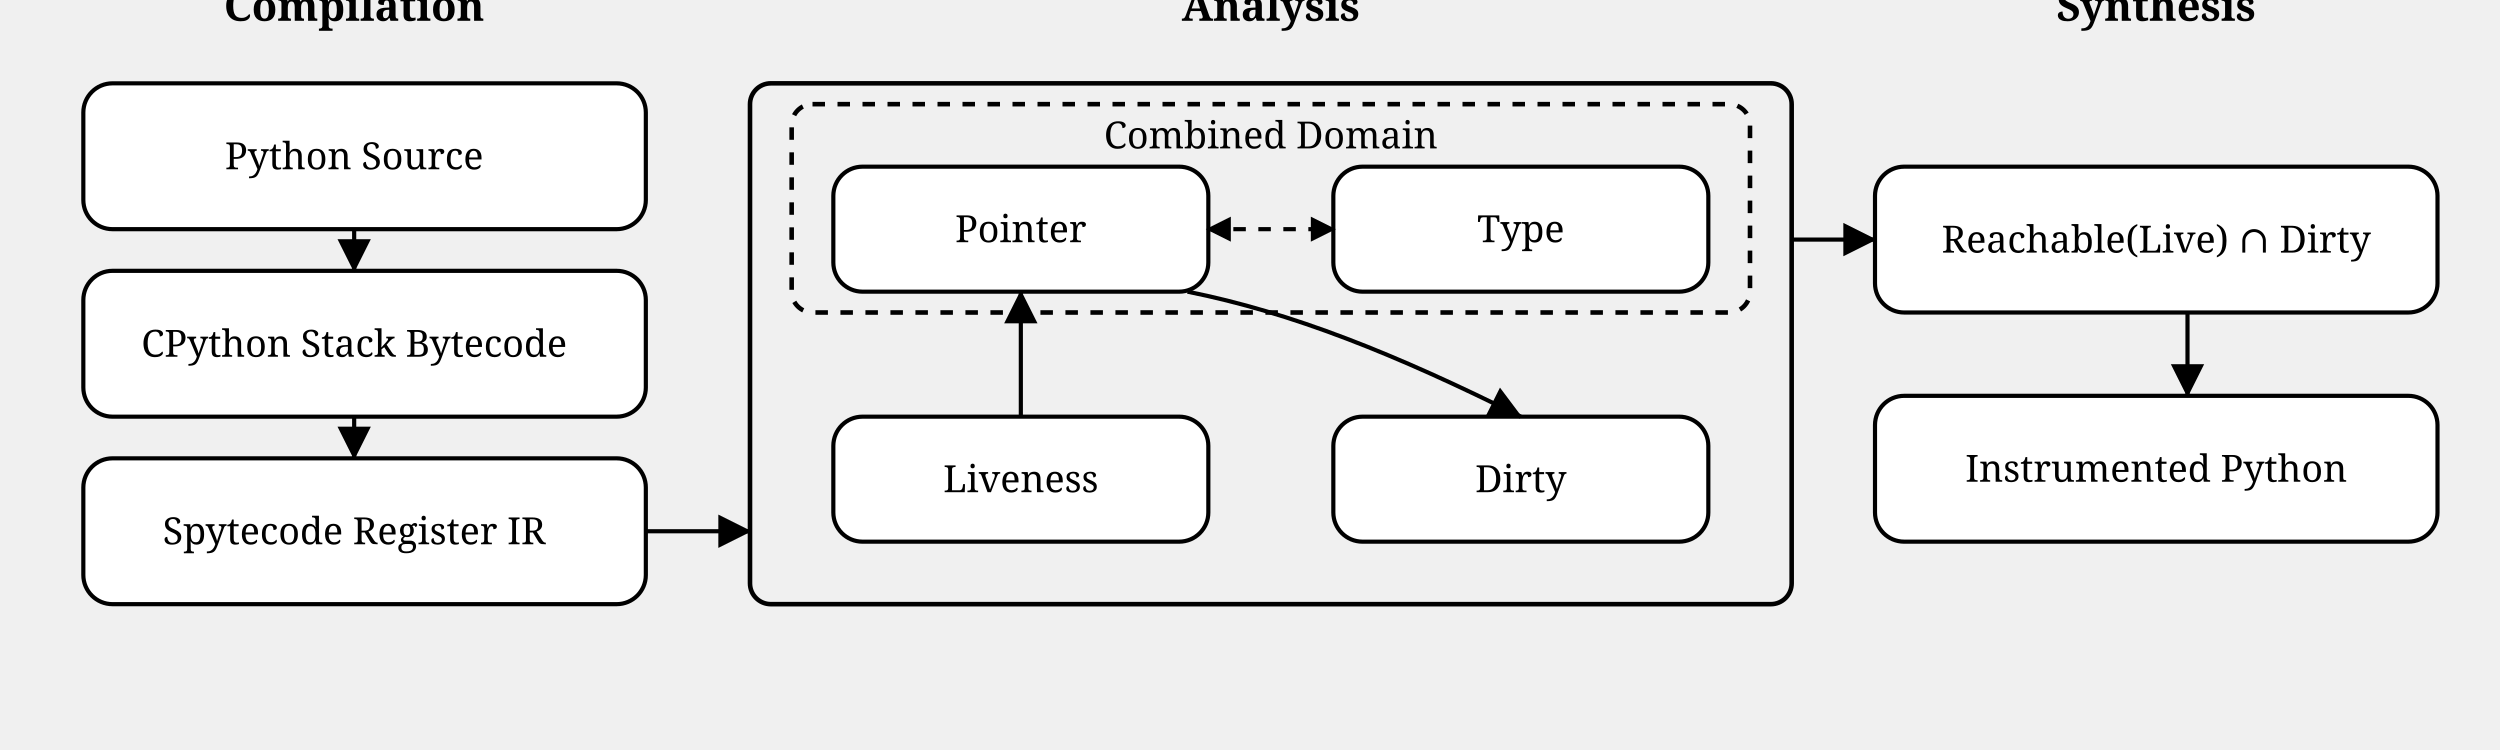
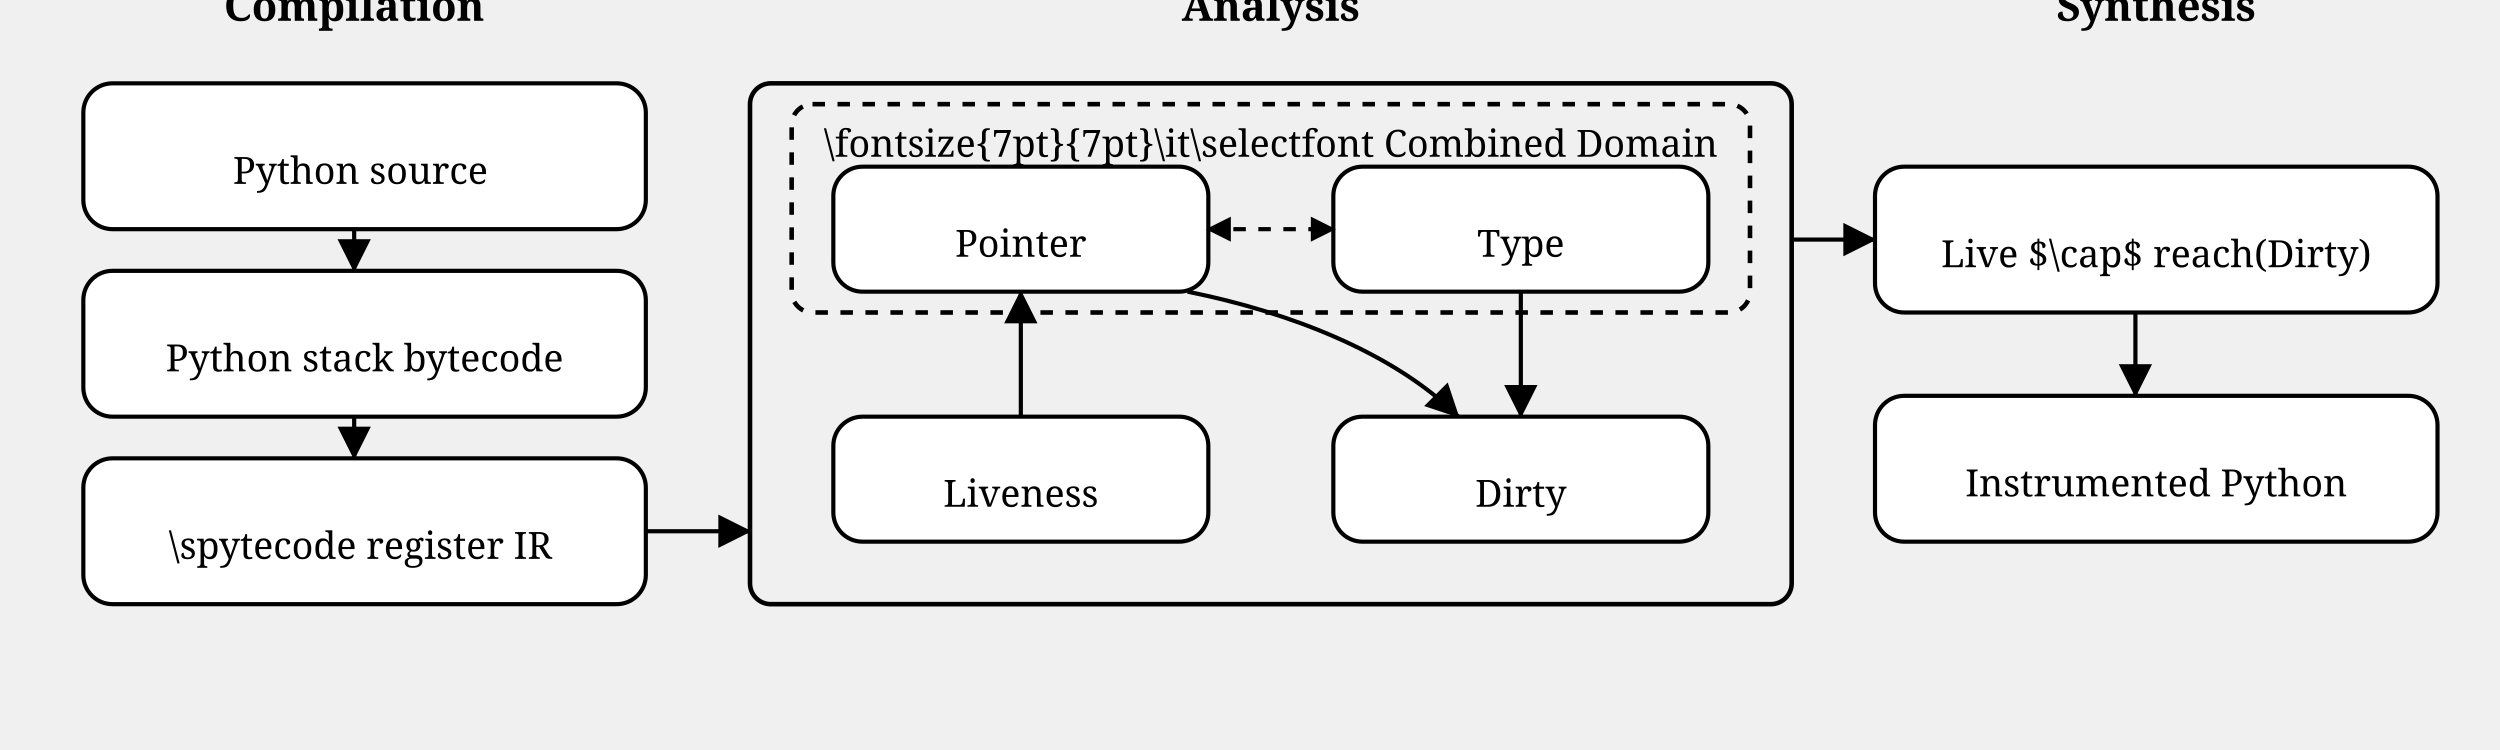
<svg xmlns="http://www.w3.org/2000/svg" viewBox="0 0 1200 360" role="img" aria-labelledby="title desc">
  <defs>
    <marker id="arrow" viewBox="0 0 10 10" refX="9.5" refY="5" markerWidth="8" markerHeight="8" orient="auto">
      <path d="M0,0 L10,5 L0,10 Z" fill="#000" />
    </marker>
    <marker id="arrowhead" viewBox="0 0 10 10" refX="9" refY="5" markerWidth="7" markerHeight="7" orient="auto">
      <path d="M 0 0 L 10 5 L 0 10 z" fill="#000" />
    </marker>
    <marker id="arrow-right" viewBox="0 0 10 10" refX="9" refY="5" markerWidth="6" markerHeight="6" orient="auto">
      <path d="M 0 0 L 10 5 L 0 10 z" fill="black" />
    </marker>
    <marker id="arrow-left" viewBox="0 0 10 10" refX="1" refY="5" markerWidth="6" markerHeight="6" orient="auto">
      <path d="M 10 0 L 0 5 L 10 10 z" fill="black" />
    </marker>
    <style>
      .box   { fill:#fff; stroke:#000; stroke-width:2; }
      .frame { fill:none; stroke:#000; stroke-width:2.2; }
      .label { font-family: serif; font-size:18px; fill:#000; text-anchor:middle; dominant-baseline:middle; }
      .title { font-family: serif; font-weight:bold; font-size:20px; fill:#000; text-anchor:middle; }
      .dash  { stroke-dasharray:6 6; }
    </style>
  </defs>
  <text class="title" x="170" y="10">Compilation</text>
  <rect class="box" x="40" y="40" width="270" height="70" rx="14" ry="14" />
-   <text class="label" x="170" y="75">Python Source</text>
+   <text class="label" x="173" y="82">Python source</text>
  <rect class="box" x="40" y="130" width="270" height="70" rx="14" ry="14" />
-   <text class="label" x="170" y="165">CPython Stack Bytecode</text>
+   <text class="label" x="175" y="172">Python stack bytecode</text>
  <rect class="box" x="40" y="220" width="270" height="70" rx="14" ry="14" />
-   <text class="label" x="170" y="255">Spytecode Register IR</text>
+   <text class="label" x="173" y="262">\spytecode register IR</text>
  <line x1="170" y1="110" x2="170" y2="130" stroke="#000" stroke-width="2" marker-end="url(#arrow)" />
  <line x1="170" y1="200" x2="170" y2="220" stroke="#000" stroke-width="2" marker-end="url(#arrow)" />
  <line x1="310" y1="255" x2="360" y2="255" stroke="#000" stroke-width="2" marker-end="url(#arrow)" />
  <rect class="frame" x="360" y="40" width="500" height="250" rx="10" ry="10" />
  <text class="title" x="610" y="10">Analysis</text>
  <rect class="frame dash" x="380" y="50" width="460" height="100" rx="10" ry="10" />
-   <text class="label" x="610" y="65">Combined Domain</text>
+   <text class="label" x="610" y="69">\fontsize{7pt}{7pt}\it\selectfont Combined Domain</text>
  <rect class="box" x="400" y="80" width="180" height="60" rx="14" ry="14" />
-   <text class="label" x="490" y="110">Pointer</text>
+   <text class="label" x="490" y="117">Pointer</text>
  <rect class="box" x="640" y="80" width="180" height="60" rx="14" ry="14" />
-   <text class="label" x="730" y="110">Type</text>
+   <text class="label" x="730" y="117">Type</text>
  <rect class="box" x="400" y="200" width="180" height="60" rx="14" ry="14" />
-   <text class="label" x="490" y="230">Liveness</text>
+   <text class="label" x="490" y="237">Liveness</text>
  <rect class="box" x="640" y="200" width="180" height="60" rx="14" ry="14" />
-   <text class="label" x="730" y="230">Dirty</text>
+   <text class="label" x="730" y="237">Dirty</text>
  <line x1="490" y1="200" x2="490" y2="140" stroke="#000" stroke-width="2" marker-end="url(#arrow)" />
-   <path d="M 570 140 C 620 150, 670 170, 730 200" fill="none" stroke="#000" stroke-width="2" marker-end="url(#arrow)" />
+   <line x1="730" y1="140" x2="730" y2="200" stroke="#000" stroke-width="2" marker-end="url(#arrow)" />
+   <path d="M 570 140 C 620 150, 670 170, 700 200" fill="none" stroke="#000" stroke-width="2" marker-end="url(#arrow)" />
  <line x1="580" y1="110" x2="640" y2="110" stroke="#000" stroke-width="2" class="dash" marker-start="url(#arrow-left)" marker-end="url(#arrow-right)" />
  <line x1="860" y1="115" x2="900" y2="115" stroke="#000" stroke-width="2" marker-end="url(#arrow)" />
  <text class="title" x="1035" y="10">Synthesis</text>
  <rect class="box" x="900" y="80" width="270" height="70" rx="14" ry="14" />
-   <text class="label" x="1035" y="115">Reachable(Live) ∩ Dirty</text>
+   <text class="label" x="1035" y="122">Live $\cap$ reach(Dirty)</text>
  <rect class="box" x="900" y="190" width="270" height="70" rx="14" ry="14" />
-   <text class="label" x="1035" y="225">Instrumented Python</text>
-   <line x1="1050" y1="150" x2="1050" y2="190" stroke="#000" stroke-width="2" marker-end="url(#arrow)" />
+   <text class="label" x="1035" y="232">Instrumented Python</text>
+   <line x1="1025" y1="150" x2="1025" y2="190" stroke="#000" stroke-width="2" marker-end="url(#arrow)" />
</svg>
